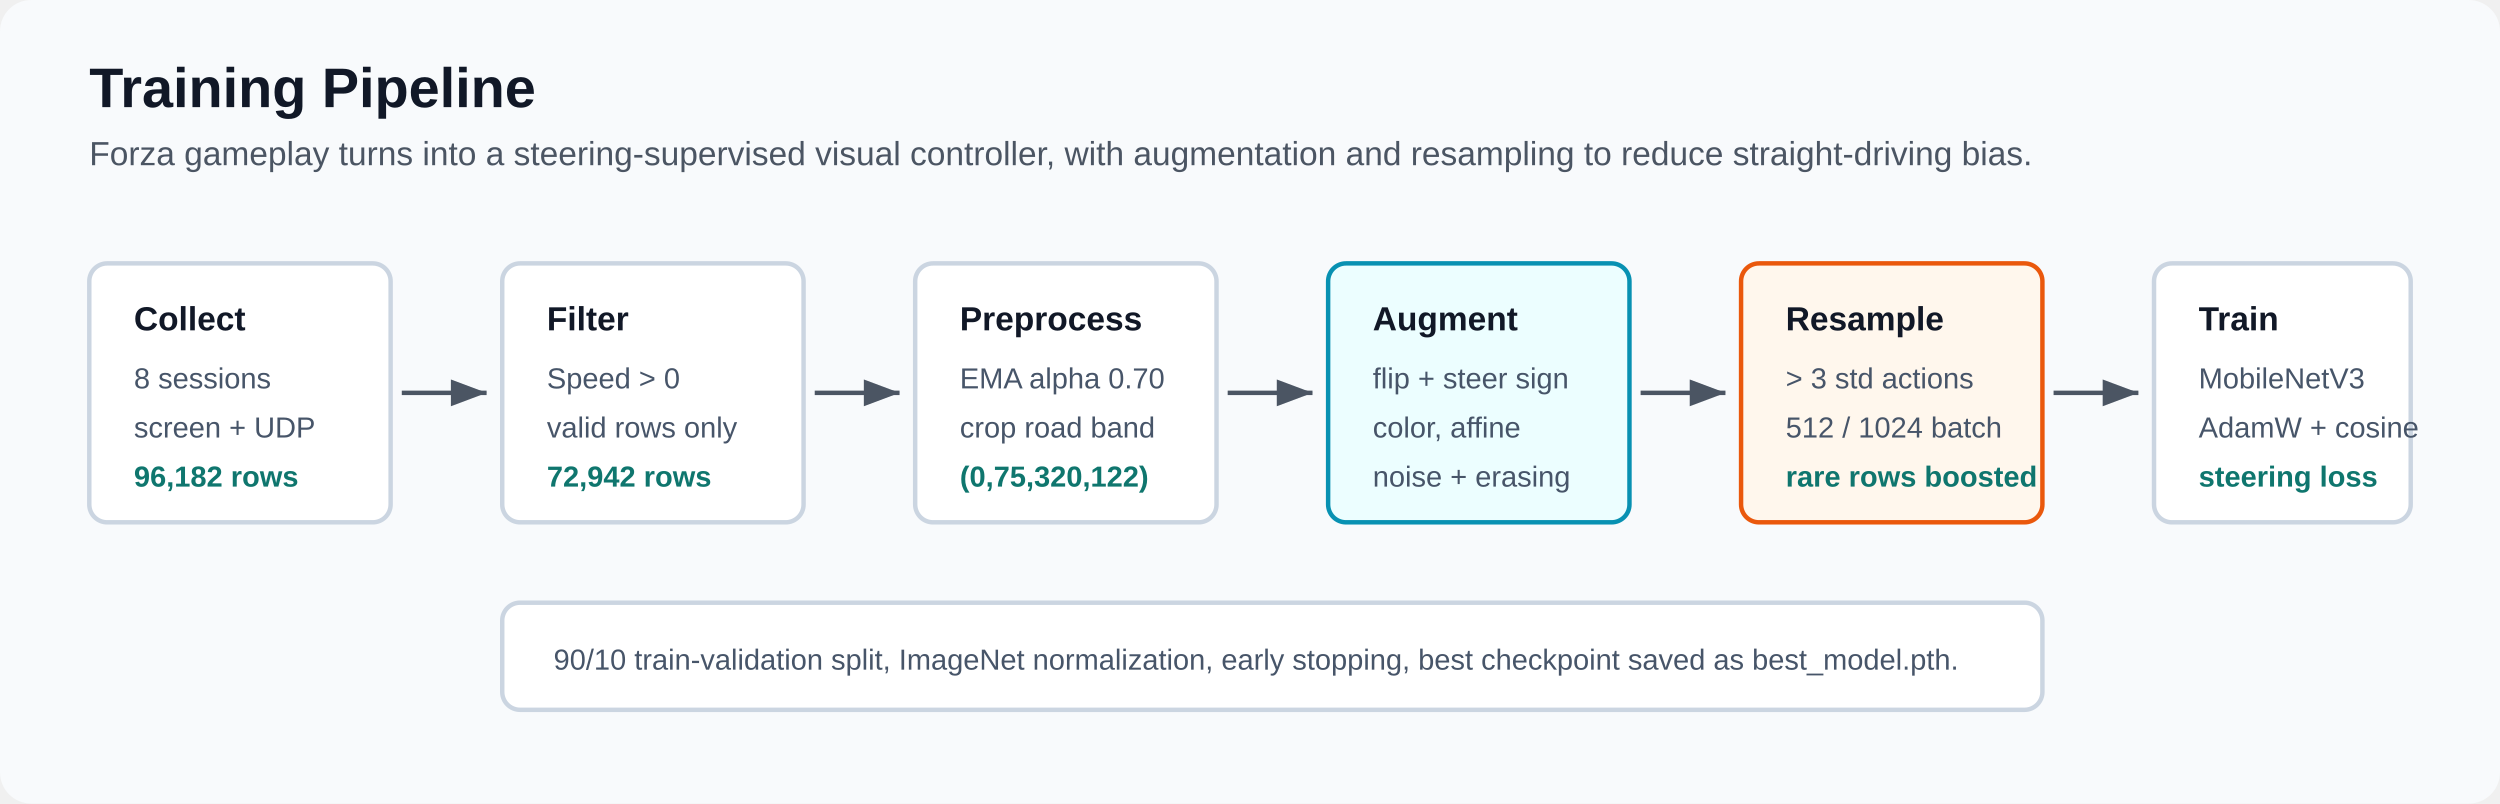
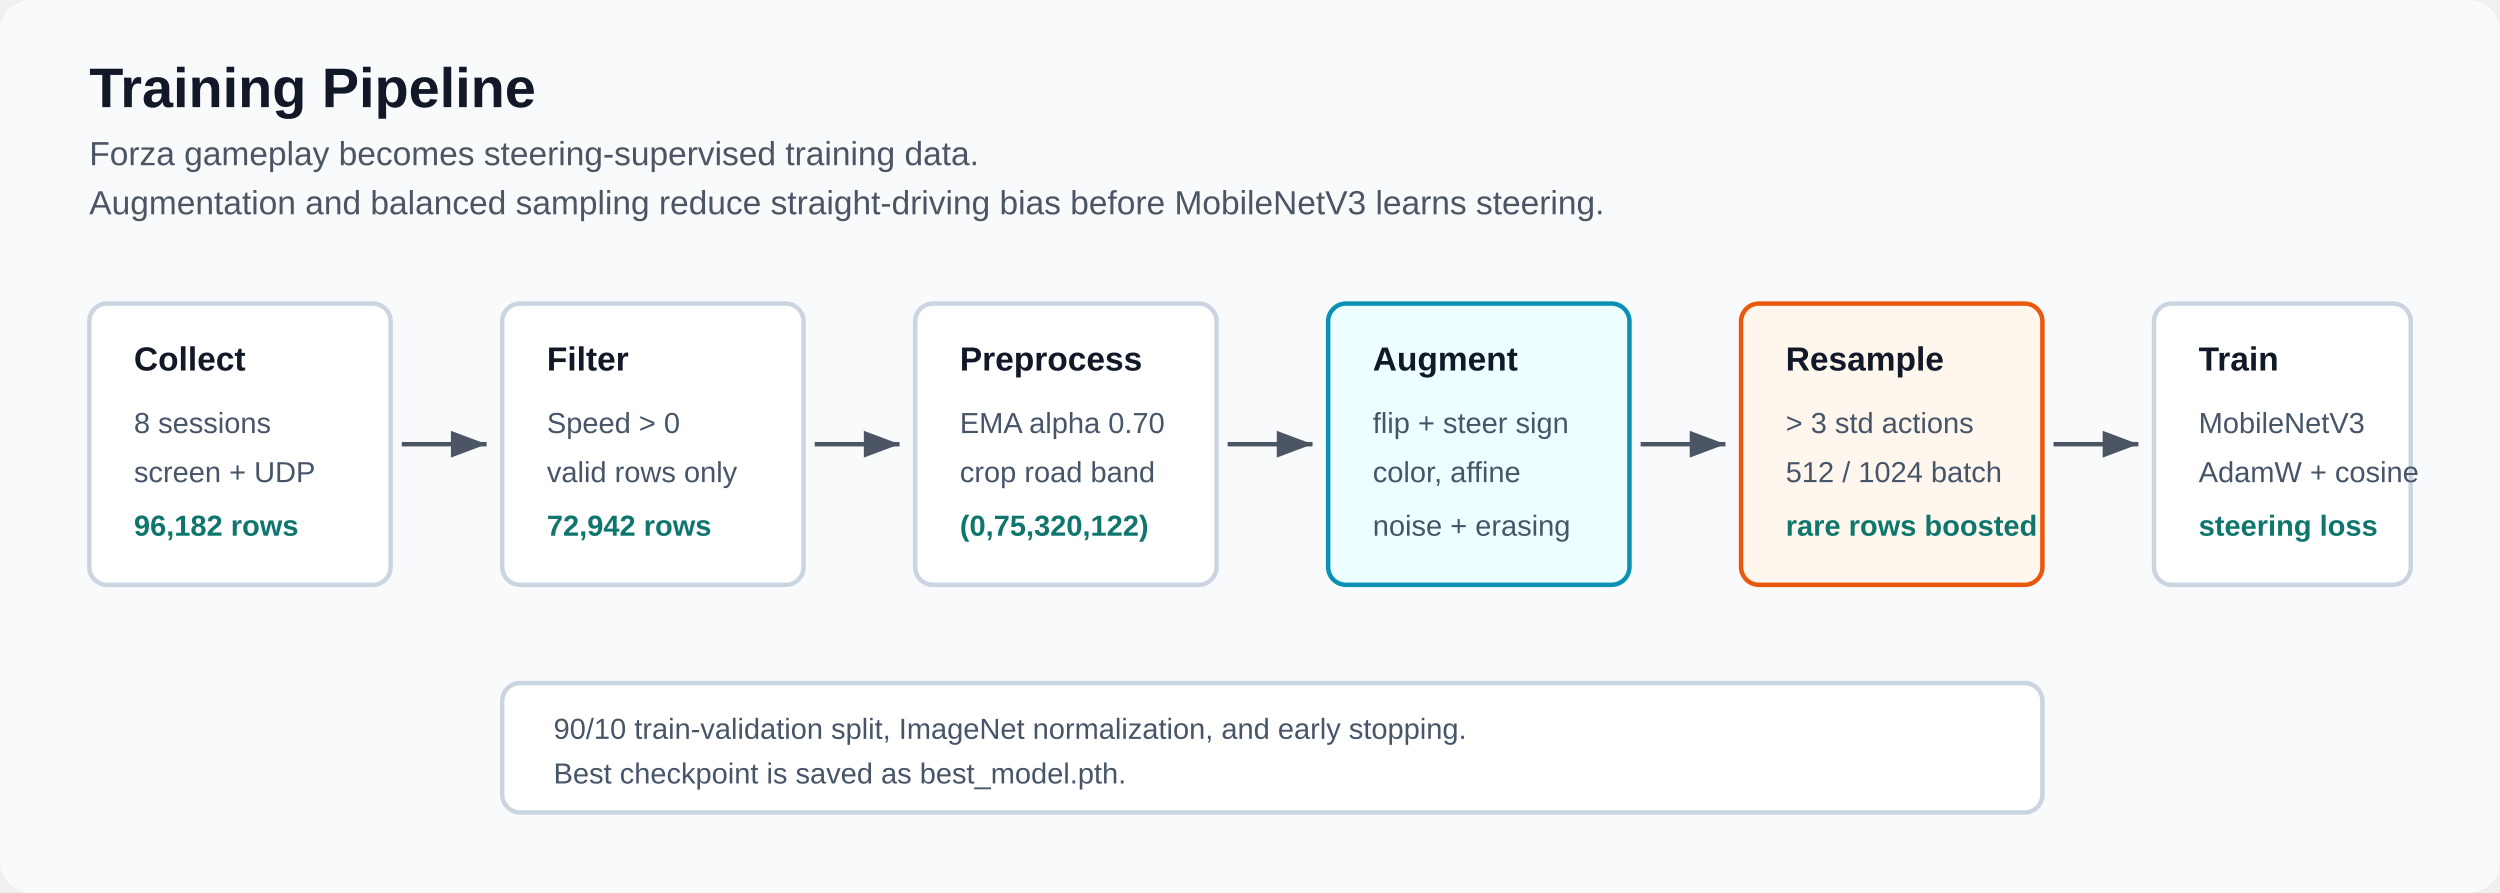
- <svg xmlns="http://www.w3.org/2000/svg" width="1120" height="360" viewBox="0 0 1120 360" role="img" aria-labelledby="title desc">
+ <svg xmlns="http://www.w3.org/2000/svg" width="1120" height="400" viewBox="0 0 1120 400" role="img" aria-labelledby="title desc">
  <defs>
    <marker id="arrow" markerWidth="10" markerHeight="10" refX="8" refY="3" orient="auto" markerUnits="strokeWidth">
      <path d="M0,0 L0,6 L8,3 z" fill="#4b5563" />
    </marker>
    <style>
      .bg { fill: #f8fafc; }
      .title { font: 700 25px Arial, sans-serif; fill: #111827; }
      .subtitle { font: 15px Arial, sans-serif; fill: #4b5563; }
      .box { fill: #ffffff; stroke: #cbd5e1; stroke-width: 2; rx: 8; }
      .box-accent { fill: #ecfeff; stroke: #0891b2; stroke-width: 2; rx: 8; }
      .box-warm { fill: #fff7ed; stroke: #ea580c; stroke-width: 2; rx: 8; }
      .label { font: 700 15px Arial, sans-serif; fill: #111827; }
      .small { font: 13px Arial, sans-serif; fill: #475569; }
      .metric { font: 700 13px Arial, sans-serif; fill: #0f766e; }
      .arrow { stroke: #4b5563; stroke-width: 2; fill: none; marker-end: url(#arrow); }
    </style>
  </defs>
-   <rect class="bg" x="0" y="0" width="1120" height="360" rx="14" />
+   <rect class="bg" x="0" y="0" width="1120" height="400" rx="14" />
  <text class="title" x="40" y="48">Training Pipeline</text>
-   <text class="subtitle" x="40" y="74">Forza gameplay turns into a steering-supervised visual controller, with augmentation and resampling to reduce straight-driving bias.</text>
-   <rect class="box" x="40" y="118" width="135" height="116" />
-   <text class="label" x="60" y="148">Collect</text>
-   <text class="small" x="60" y="174">8 sessions</text>
-   <text class="small" x="60" y="196">screen + UDP</text>
-   <text class="metric" x="60" y="218">96,182 rows</text>
-   <path class="arrow" d="M180 176 H218" />
-   <rect class="box" x="225" y="118" width="135" height="116" />
-   <text class="label" x="245" y="148">Filter</text>
-   <text class="small" x="245" y="174">Speed &gt; 0</text>
-   <text class="small" x="245" y="196">valid rows only</text>
-   <text class="metric" x="245" y="218">72,942 rows</text>
-   <path class="arrow" d="M365 176 H403" />
-   <rect class="box" x="410" y="118" width="135" height="116" />
-   <text class="label" x="430" y="148">Preprocess</text>
-   <text class="small" x="430" y="174">EMA alpha 0.70</text>
-   <text class="small" x="430" y="196">crop road band</text>
-   <text class="metric" x="430" y="218">(0,75,320,122)</text>
-   <path class="arrow" d="M550 176 H588" />
-   <rect class="box-accent" x="595" y="118" width="135" height="116" />
-   <text class="label" x="615" y="148">Augment</text>
-   <text class="small" x="615" y="174">flip + steer sign</text>
-   <text class="small" x="615" y="196">color, affine</text>
-   <text class="small" x="615" y="218">noise + erasing</text>
-   <path class="arrow" d="M735 176 H773" />
-   <rect class="box-warm" x="780" y="118" width="135" height="116" />
-   <text class="label" x="800" y="148">Resample</text>
-   <text class="small" x="800" y="174">&gt; 3 std actions</text>
-   <text class="small" x="800" y="196">512 / 1024 batch</text>
-   <text class="metric" x="800" y="218">rare rows boosted</text>
-   <path class="arrow" d="M920 176 H958" />
-   <rect class="box" x="965" y="118" width="115" height="116" />
-   <text class="label" x="985" y="148">Train</text>
-   <text class="small" x="985" y="174">MobileNetV3</text>
-   <text class="small" x="985" y="196">AdamW + cosine</text>
-   <text class="metric" x="985" y="218">steering loss</text>
-   <rect class="box" x="225" y="270" width="690" height="48" />
-   <text class="small" x="248" y="300">90/10 train-validation split, ImageNet normalization, early stopping, best checkpoint saved as best_model.pth.</text>
+   <text class="subtitle" x="40" y="74">Forza gameplay becomes steering-supervised training data.</text>
+   <text class="subtitle" x="40" y="96">Augmentation and balanced sampling reduce straight-driving bias before MobileNetV3 learns steering.</text>
+   <rect class="box" x="40" y="136" width="135" height="126" />
+   <text class="label" x="60" y="166">Collect</text>
+   <text class="small" x="60" y="194">8 sessions</text>
+   <text class="small" x="60" y="216">screen + UDP</text>
+   <text class="metric" x="60" y="240">96,182 rows</text>
+   <path class="arrow" d="M180 199 H218" />
+   <rect class="box" x="225" y="136" width="135" height="126" />
+   <text class="label" x="245" y="166">Filter</text>
+   <text class="small" x="245" y="194">Speed &gt; 0</text>
+   <text class="small" x="245" y="216">valid rows only</text>
+   <text class="metric" x="245" y="240">72,942 rows</text>
+   <path class="arrow" d="M365 199 H403" />
+   <rect class="box" x="410" y="136" width="135" height="126" />
+   <text class="label" x="430" y="166">Preprocess</text>
+   <text class="small" x="430" y="194">EMA alpha 0.70</text>
+   <text class="small" x="430" y="216">crop road band</text>
+   <text class="metric" x="430" y="240">(0,75,320,122)</text>
+   <path class="arrow" d="M550 199 H588" />
+   <rect class="box-accent" x="595" y="136" width="135" height="126" />
+   <text class="label" x="615" y="166">Augment</text>
+   <text class="small" x="615" y="194">flip + steer sign</text>
+   <text class="small" x="615" y="216">color, affine</text>
+   <text class="small" x="615" y="240">noise + erasing</text>
+   <path class="arrow" d="M735 199 H773" />
+   <rect class="box-warm" x="780" y="136" width="135" height="126" />
+   <text class="label" x="800" y="166">Resample</text>
+   <text class="small" x="800" y="194">&gt; 3 std actions</text>
+   <text class="small" x="800" y="216">512 / 1024 batch</text>
+   <text class="metric" x="800" y="240">rare rows boosted</text>
+   <path class="arrow" d="M920 199 H958" />
+   <rect class="box" x="965" y="136" width="115" height="126" />
+   <text class="label" x="985" y="166">Train</text>
+   <text class="small" x="985" y="194">MobileNetV3</text>
+   <text class="small" x="985" y="216">AdamW + cosine</text>
+   <text class="metric" x="985" y="240">steering loss</text>
+   <rect class="box" x="225" y="306" width="690" height="58" />
+   <text class="small" x="248" y="331">90/10 train-validation split, ImageNet normalization, and early stopping.</text>
+   <text class="small" x="248" y="351">Best checkpoint is saved as best_model.pth.</text>
</svg>
